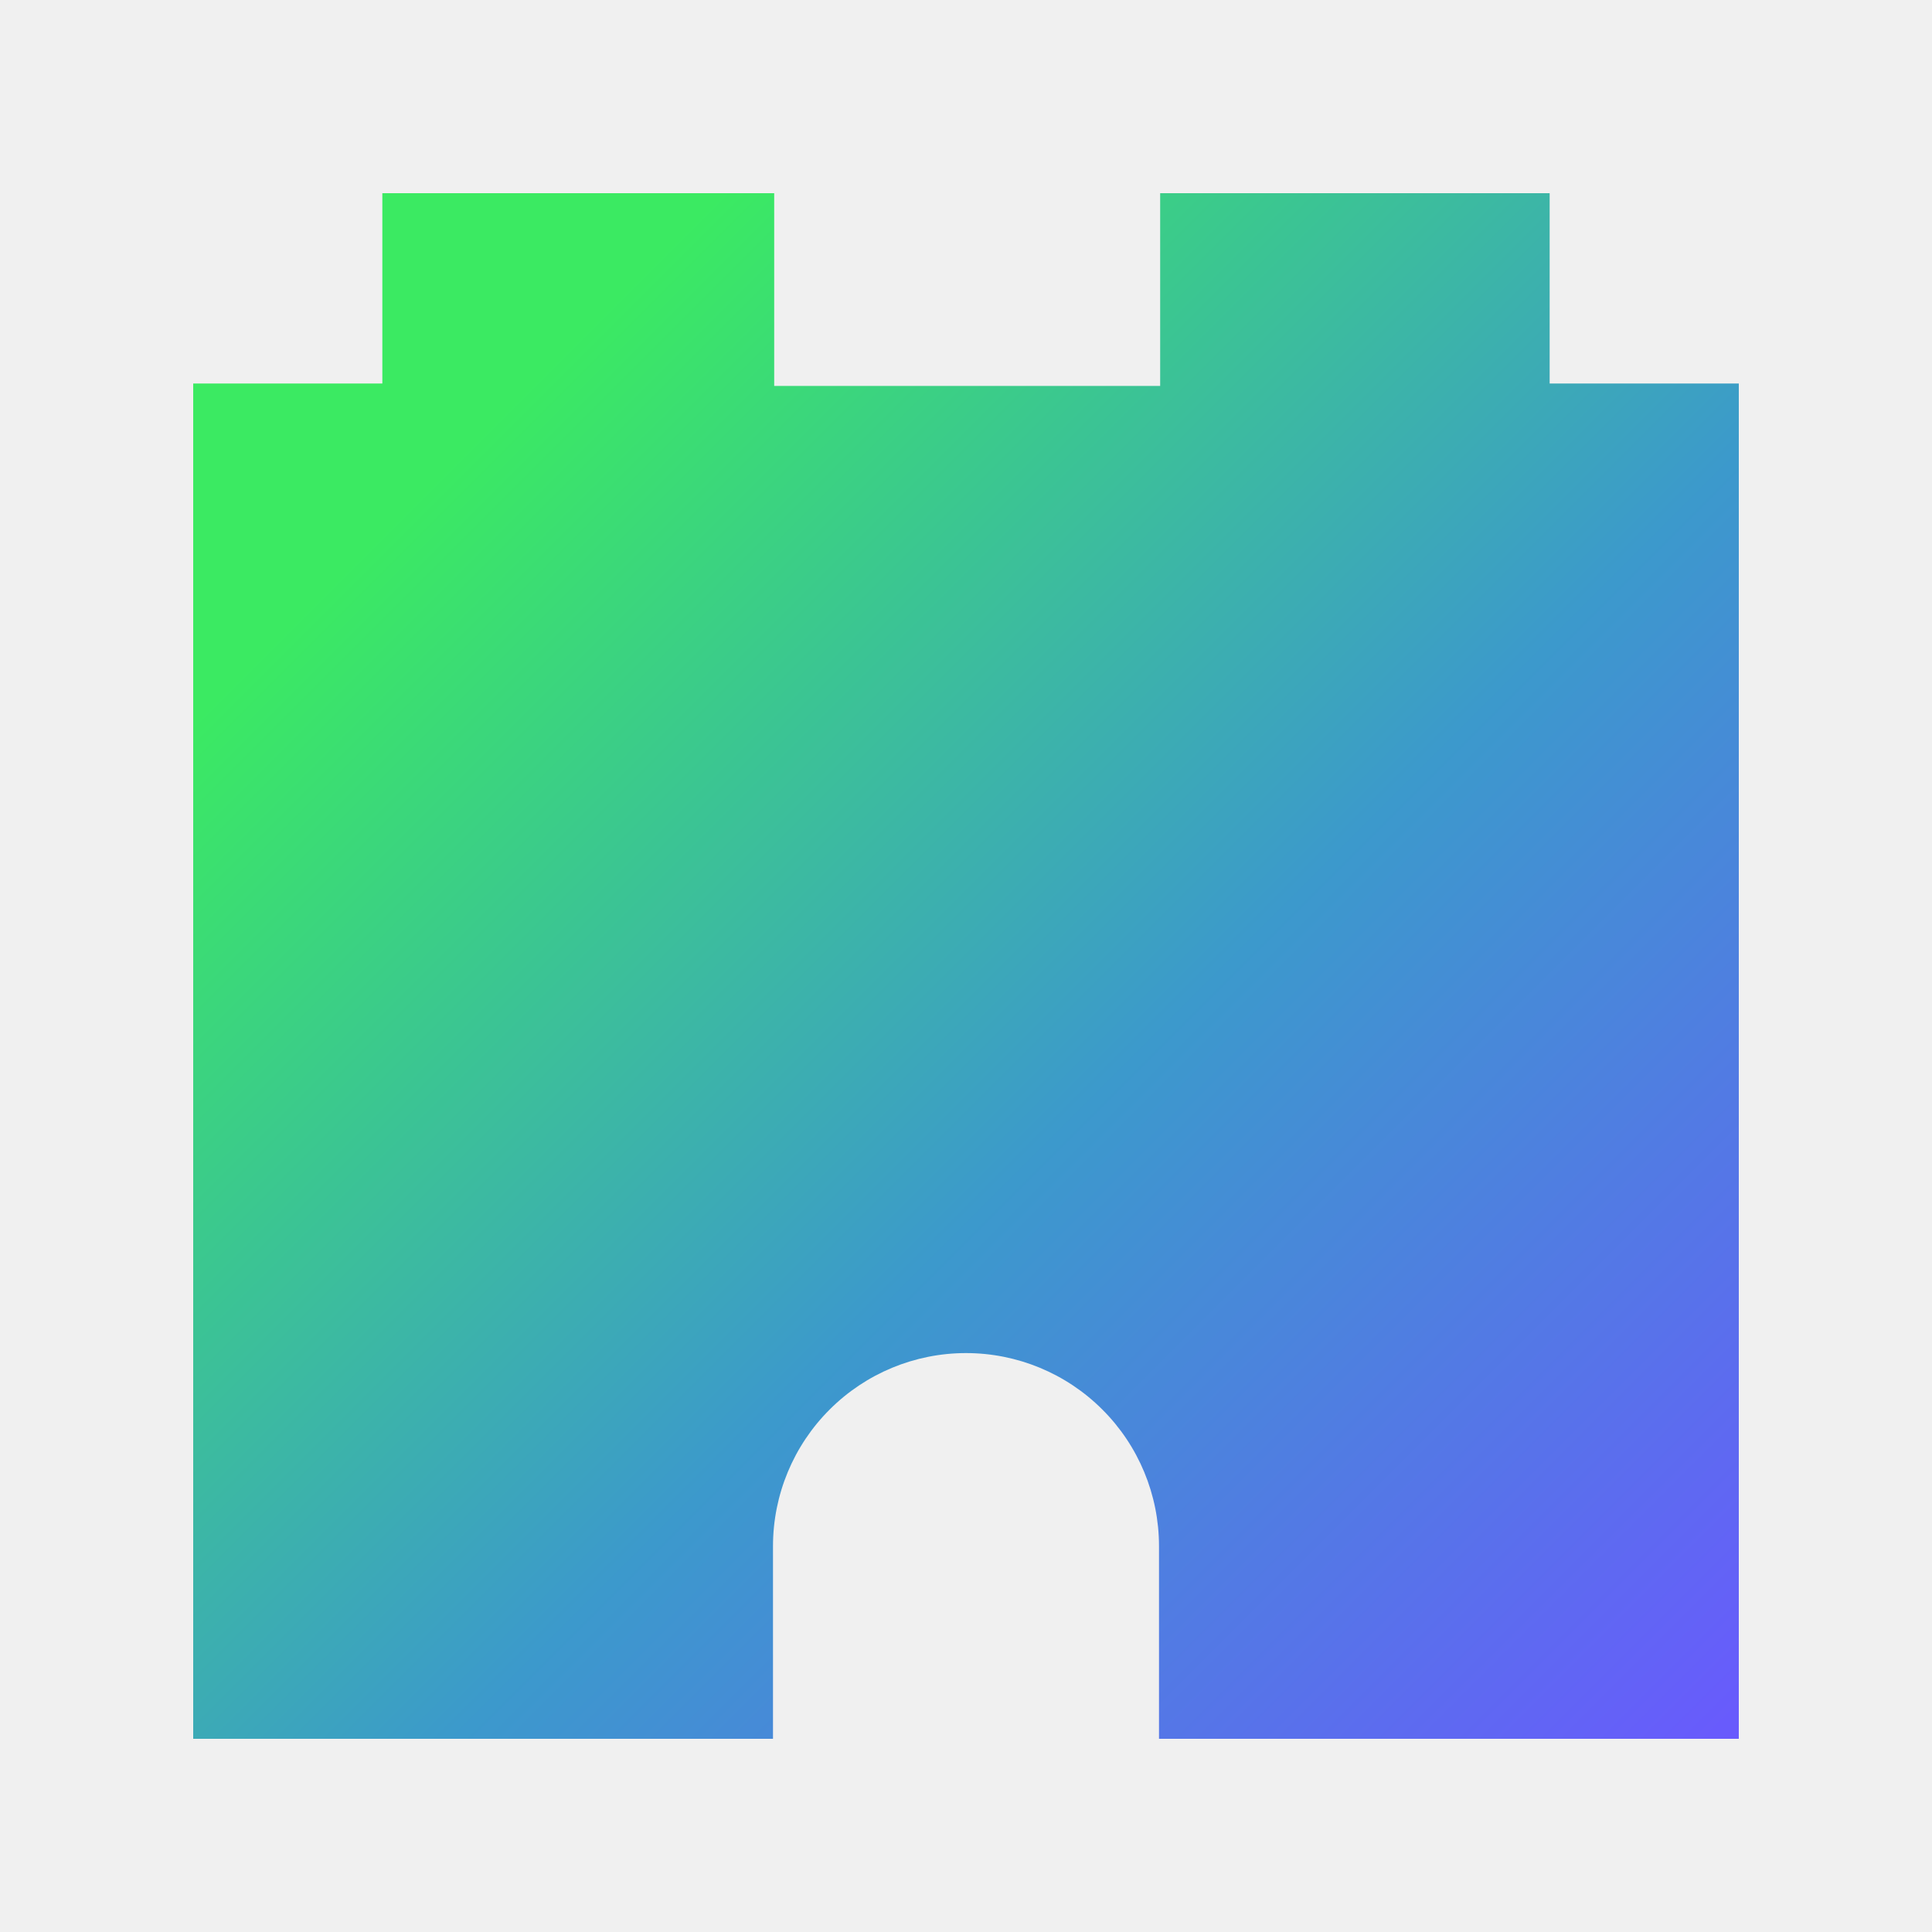
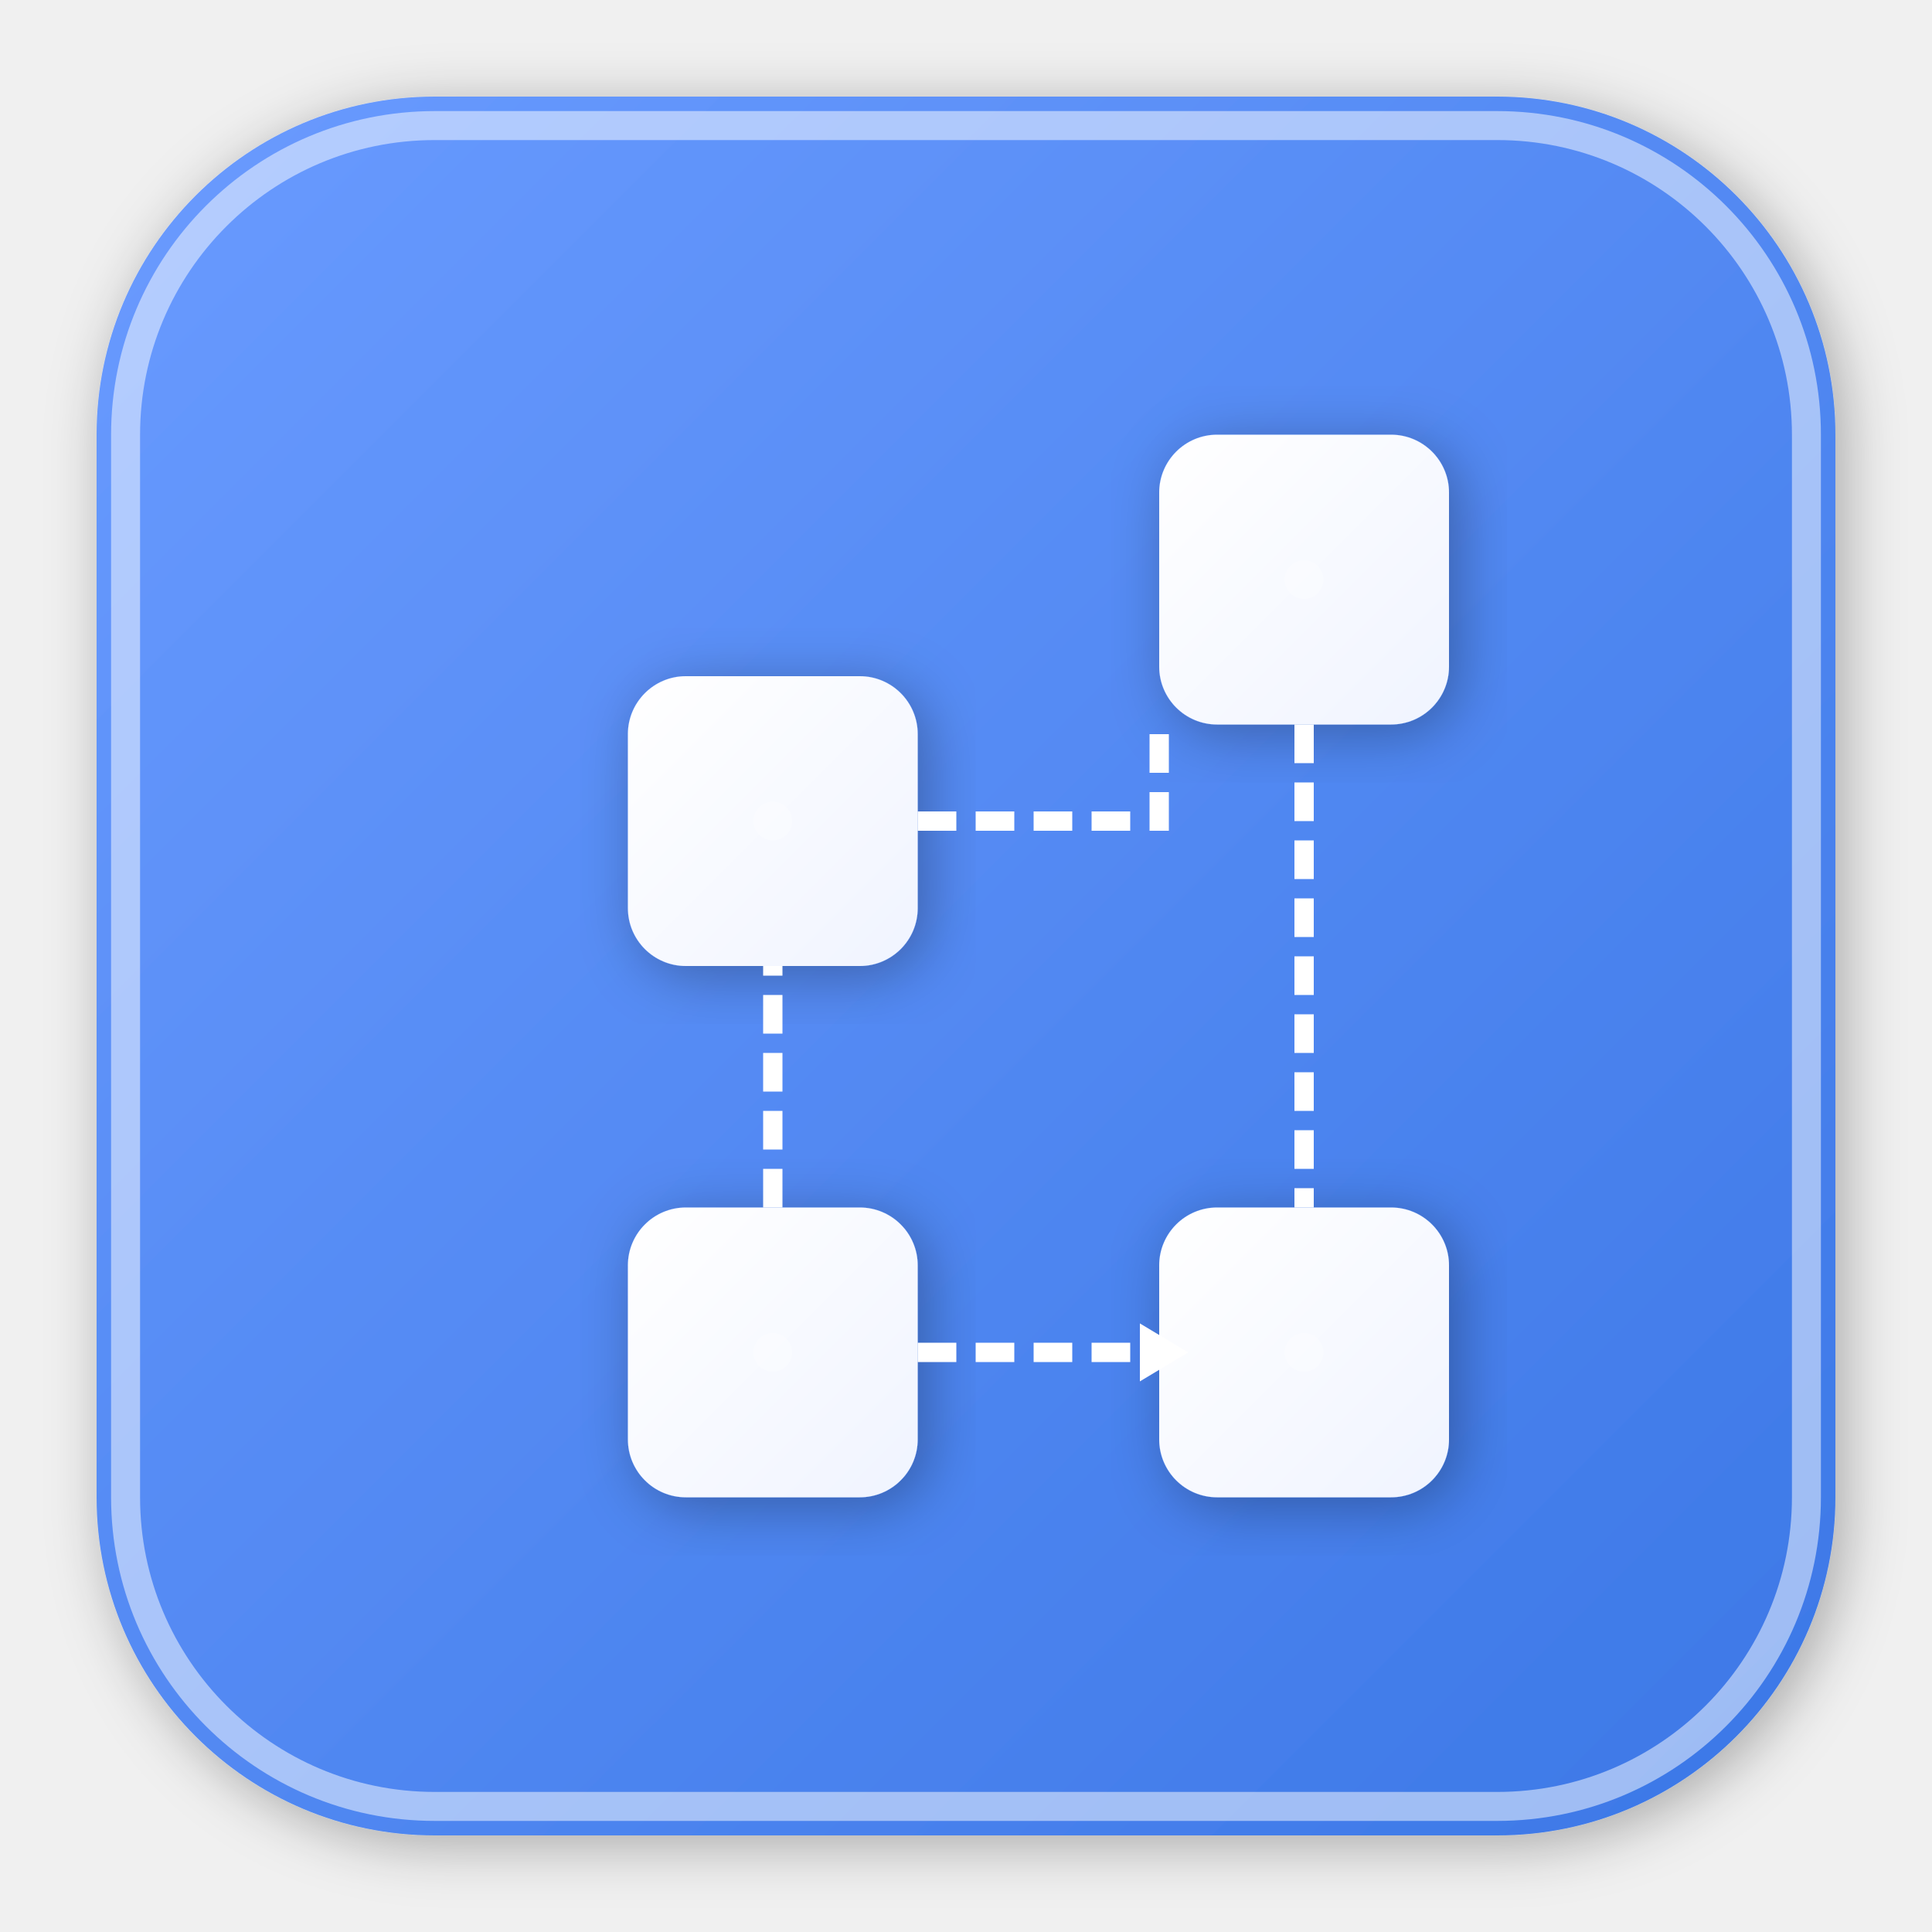
- <svg xmlns="http://www.w3.org/2000/svg" width="40" height="40" viewBox="0 0 40 40" fill="none">
-   <path d="M32.084 7.94V4H24.02V7.99H16.029V4H7.916V7.94H4V36H16.004V32.005C16.006 30.946 16.427 29.931 17.177 29.183C17.926 28.434 18.941 28.014 20 28.014C21.059 28.014 22.074 28.434 22.823 29.183C23.573 29.931 23.994 30.946 23.996 32.005V36H36V7.94H32.084Z" fill="url(#paint0_linear)" />
+ <svg xmlns="http://www.w3.org/2000/svg" viewBox="0 0 400 400">
  <defs>
-     <linearGradient id="paint0_linear" x1="2.942" y1="4.9" x2="37.777" y2="39.734" gradientUnits="userSpaceOnUse">
-       <stop offset="0.159" stop-color="#3BEA62" />
-       <stop offset="0.54" stop-color="#3C99CC" />
-       <stop offset="0.937" stop-color="#6B57FF" />
+     <linearGradient id="bgGradient" x1="0%" y1="0%" x2="100%" y2="100%">
+       <stop offset="0%" stop-color="#6a9bff" />
+       <stop offset="100%" stop-color="#3b77e6" />
    </linearGradient>
+     <linearGradient id="nodeGradient" x1="0%" y1="0%" x2="100%" y2="100%">
+       <stop offset="0%" stop-color="#ffffff" />
+       <stop offset="100%" stop-color="#f0f4ff" />
+     </linearGradient>
+     <filter id="dropShadow" x="-20%" y="-20%" width="140%" height="140%">
+       <feGaussianBlur in="SourceAlpha" stdDeviation="6" />
+       <feOffset dx="2" dy="2" result="offsetblur" />
+       <feComponentTransfer>
+         <feFuncA type="linear" slope="0.3" />
+       </feComponentTransfer>
+       <feMerge>
+         <feMergeNode />
+         <feMergeNode in="SourceGraphic" />
+       </feMerge>
+     </filter>
  </defs>
+   <rect fill="url(#bgGradient)" x="20" y="20" width="360" height="360" rx="70" ry="70" filter="url(#dropShadow)" />
+   <rect fill="none" stroke="#ffffff" stroke-width="6" stroke-opacity="0.5" x="26" y="26" width="348" height="348" rx="64" ry="64" />
+   <rect fill="url(#nodeGradient)" x="130" y="250" width="60" height="60" rx="12" ry="12" filter="url(#dropShadow)" />
+   <rect fill="url(#nodeGradient)" x="240" y="250" width="60" height="60" rx="12" ry="12" filter="url(#dropShadow)" />
+   <rect fill="url(#nodeGradient)" x="130" y="140" width="60" height="60" rx="12" ry="12" filter="url(#dropShadow)" />
+   <rect fill="url(#nodeGradient)" x="240" y="90" width="60" height="60" rx="12" ry="12" filter="url(#dropShadow)" />
+   <path fill="none" stroke="#ffffff" stroke-width="4" stroke-dasharray="8 4" d="M190 280 L240 280" />
+   <polygon fill="#ffffff" points="236,274 246,280 236,286" />
+   <path fill="none" stroke="#ffffff" stroke-width="4" stroke-dasharray="8 4" d="M160 250 L160 200" />
+   <path fill="none" stroke="#ffffff" stroke-width="4" stroke-dasharray="8 4" d="M190 170 L240 170 L240 150" />
+   <path fill="none" stroke="#ffffff" stroke-width="4" stroke-dasharray="8 4" d="M270 150 L270 200 L270 250" />
+   <circle fill="#ffffff" fill-opacity="0.3" cx="160" cy="280" r="4" />
+   <circle fill="#ffffff" fill-opacity="0.3" cx="270" cy="280" r="4" />
+   <circle fill="#ffffff" fill-opacity="0.3" cx="160" cy="170" r="4" />
+   <circle fill="#ffffff" fill-opacity="0.3" cx="270" cy="120" r="4" />
</svg>
